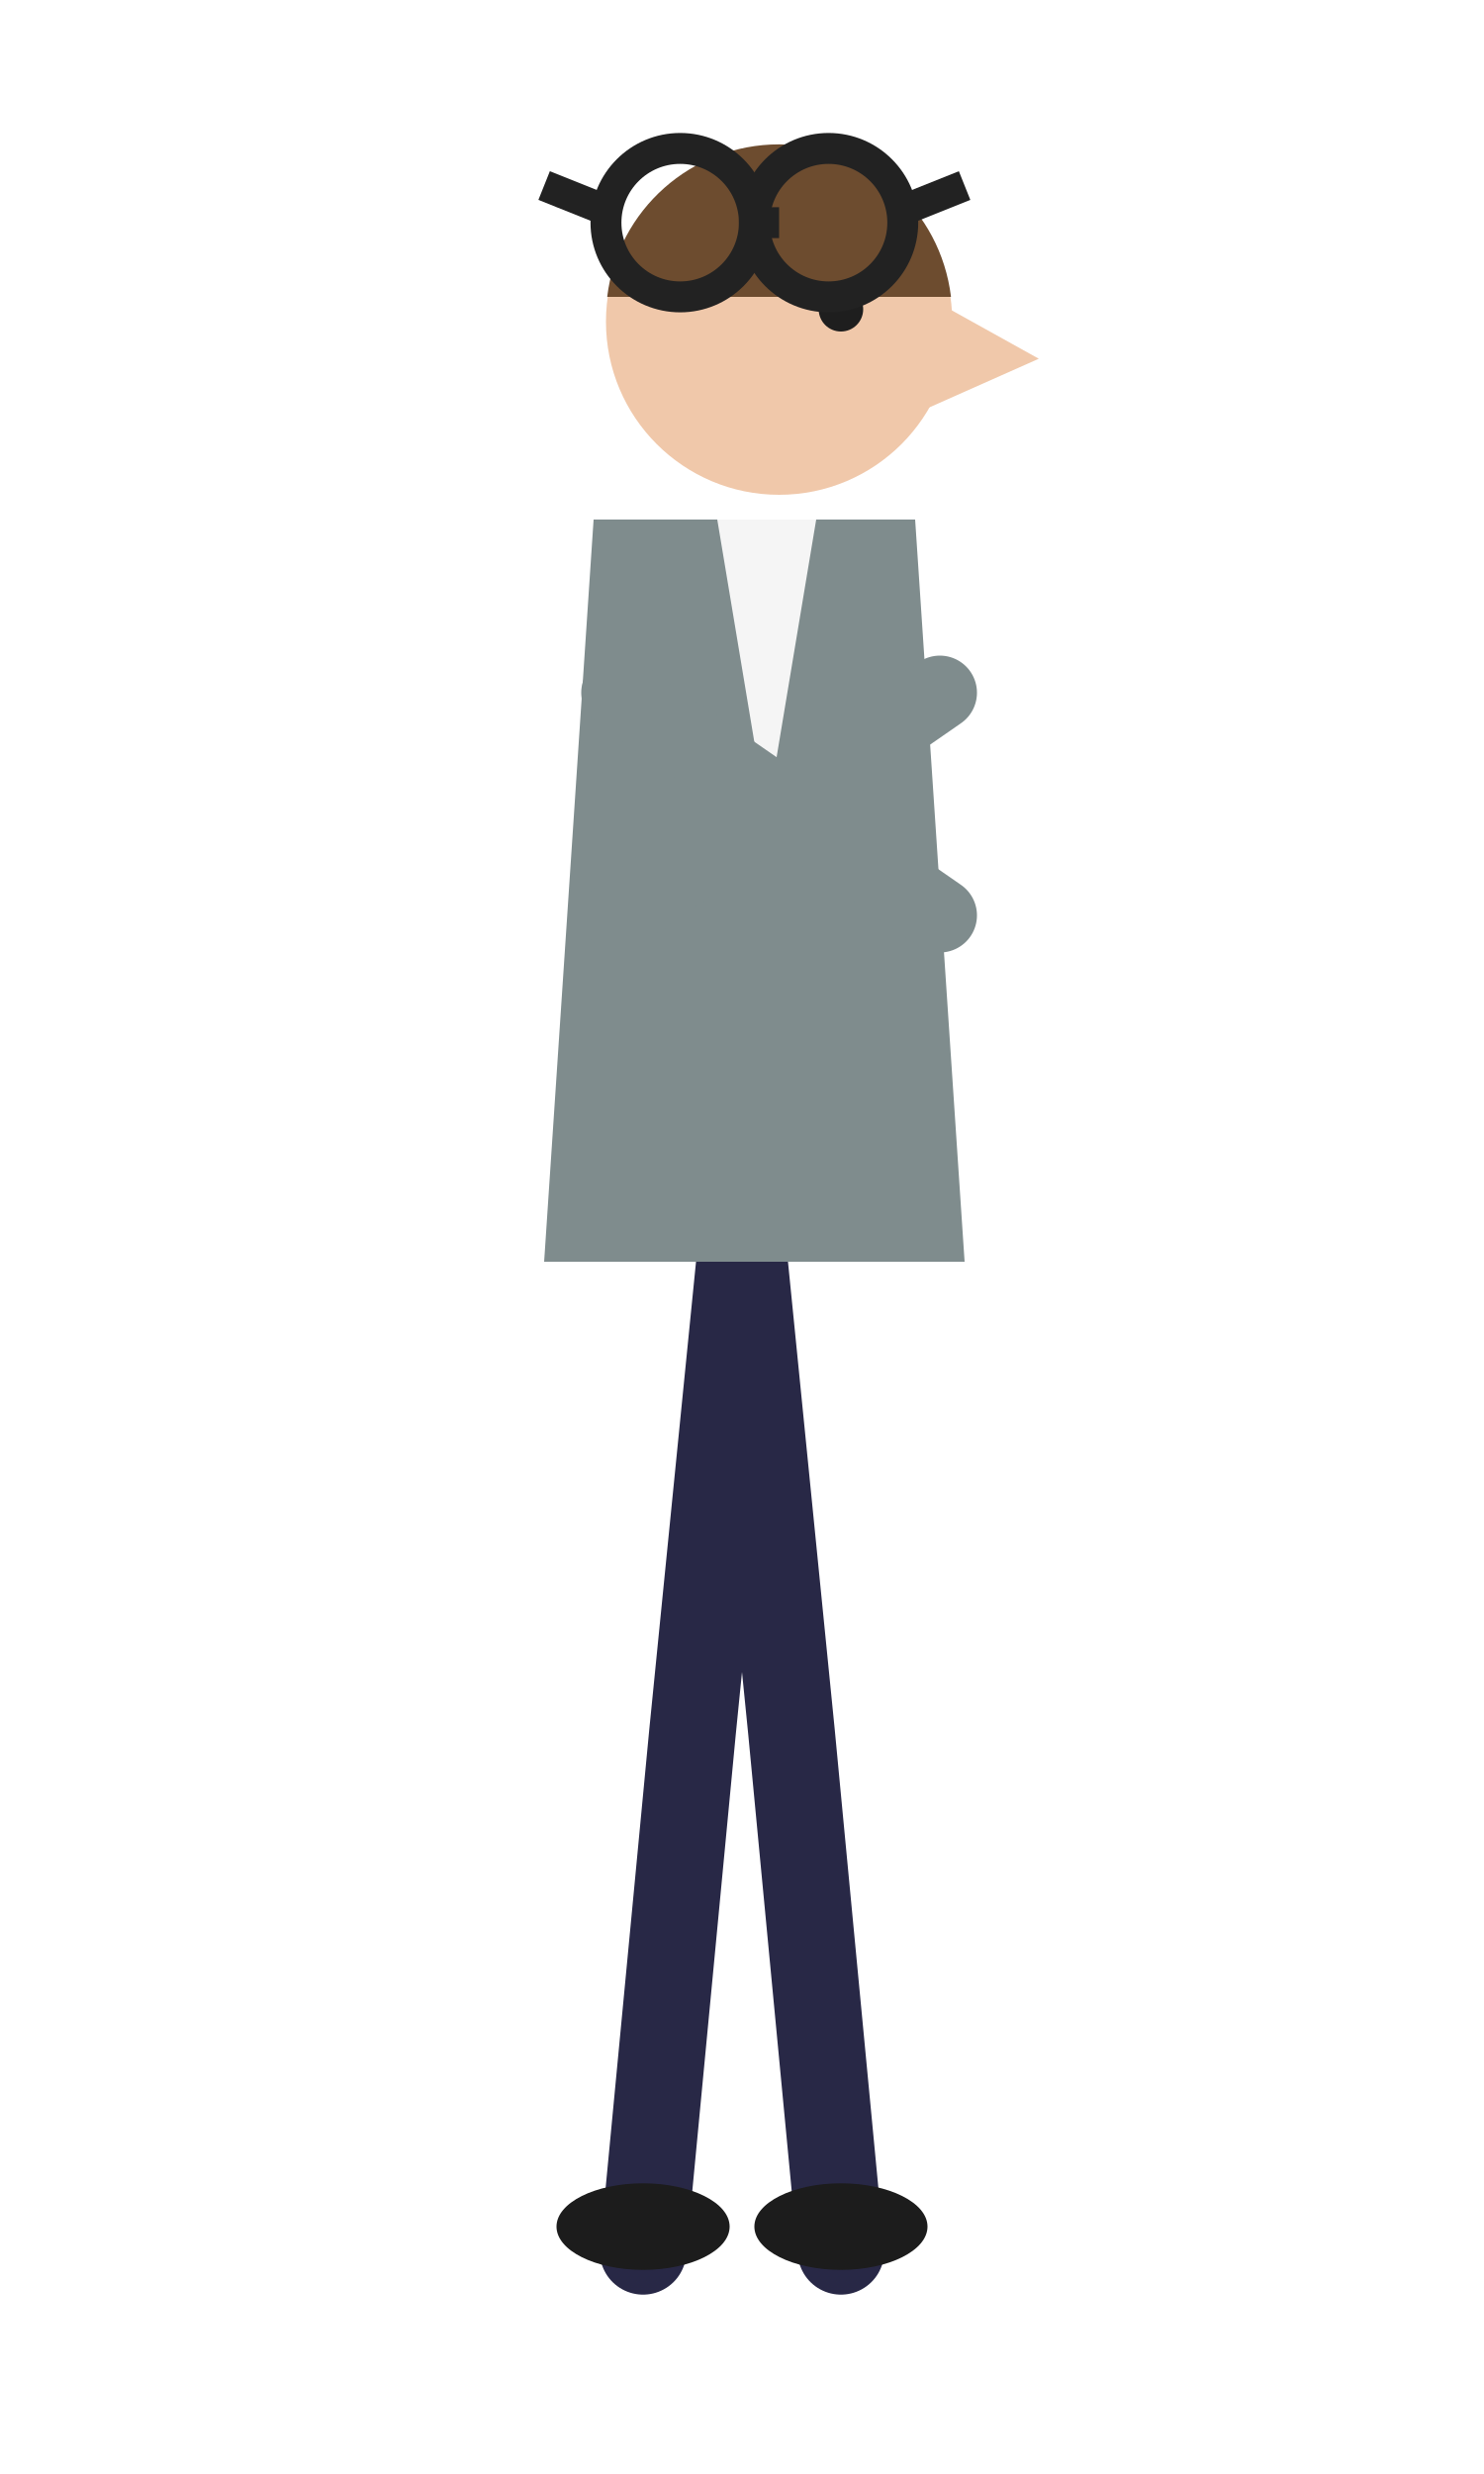
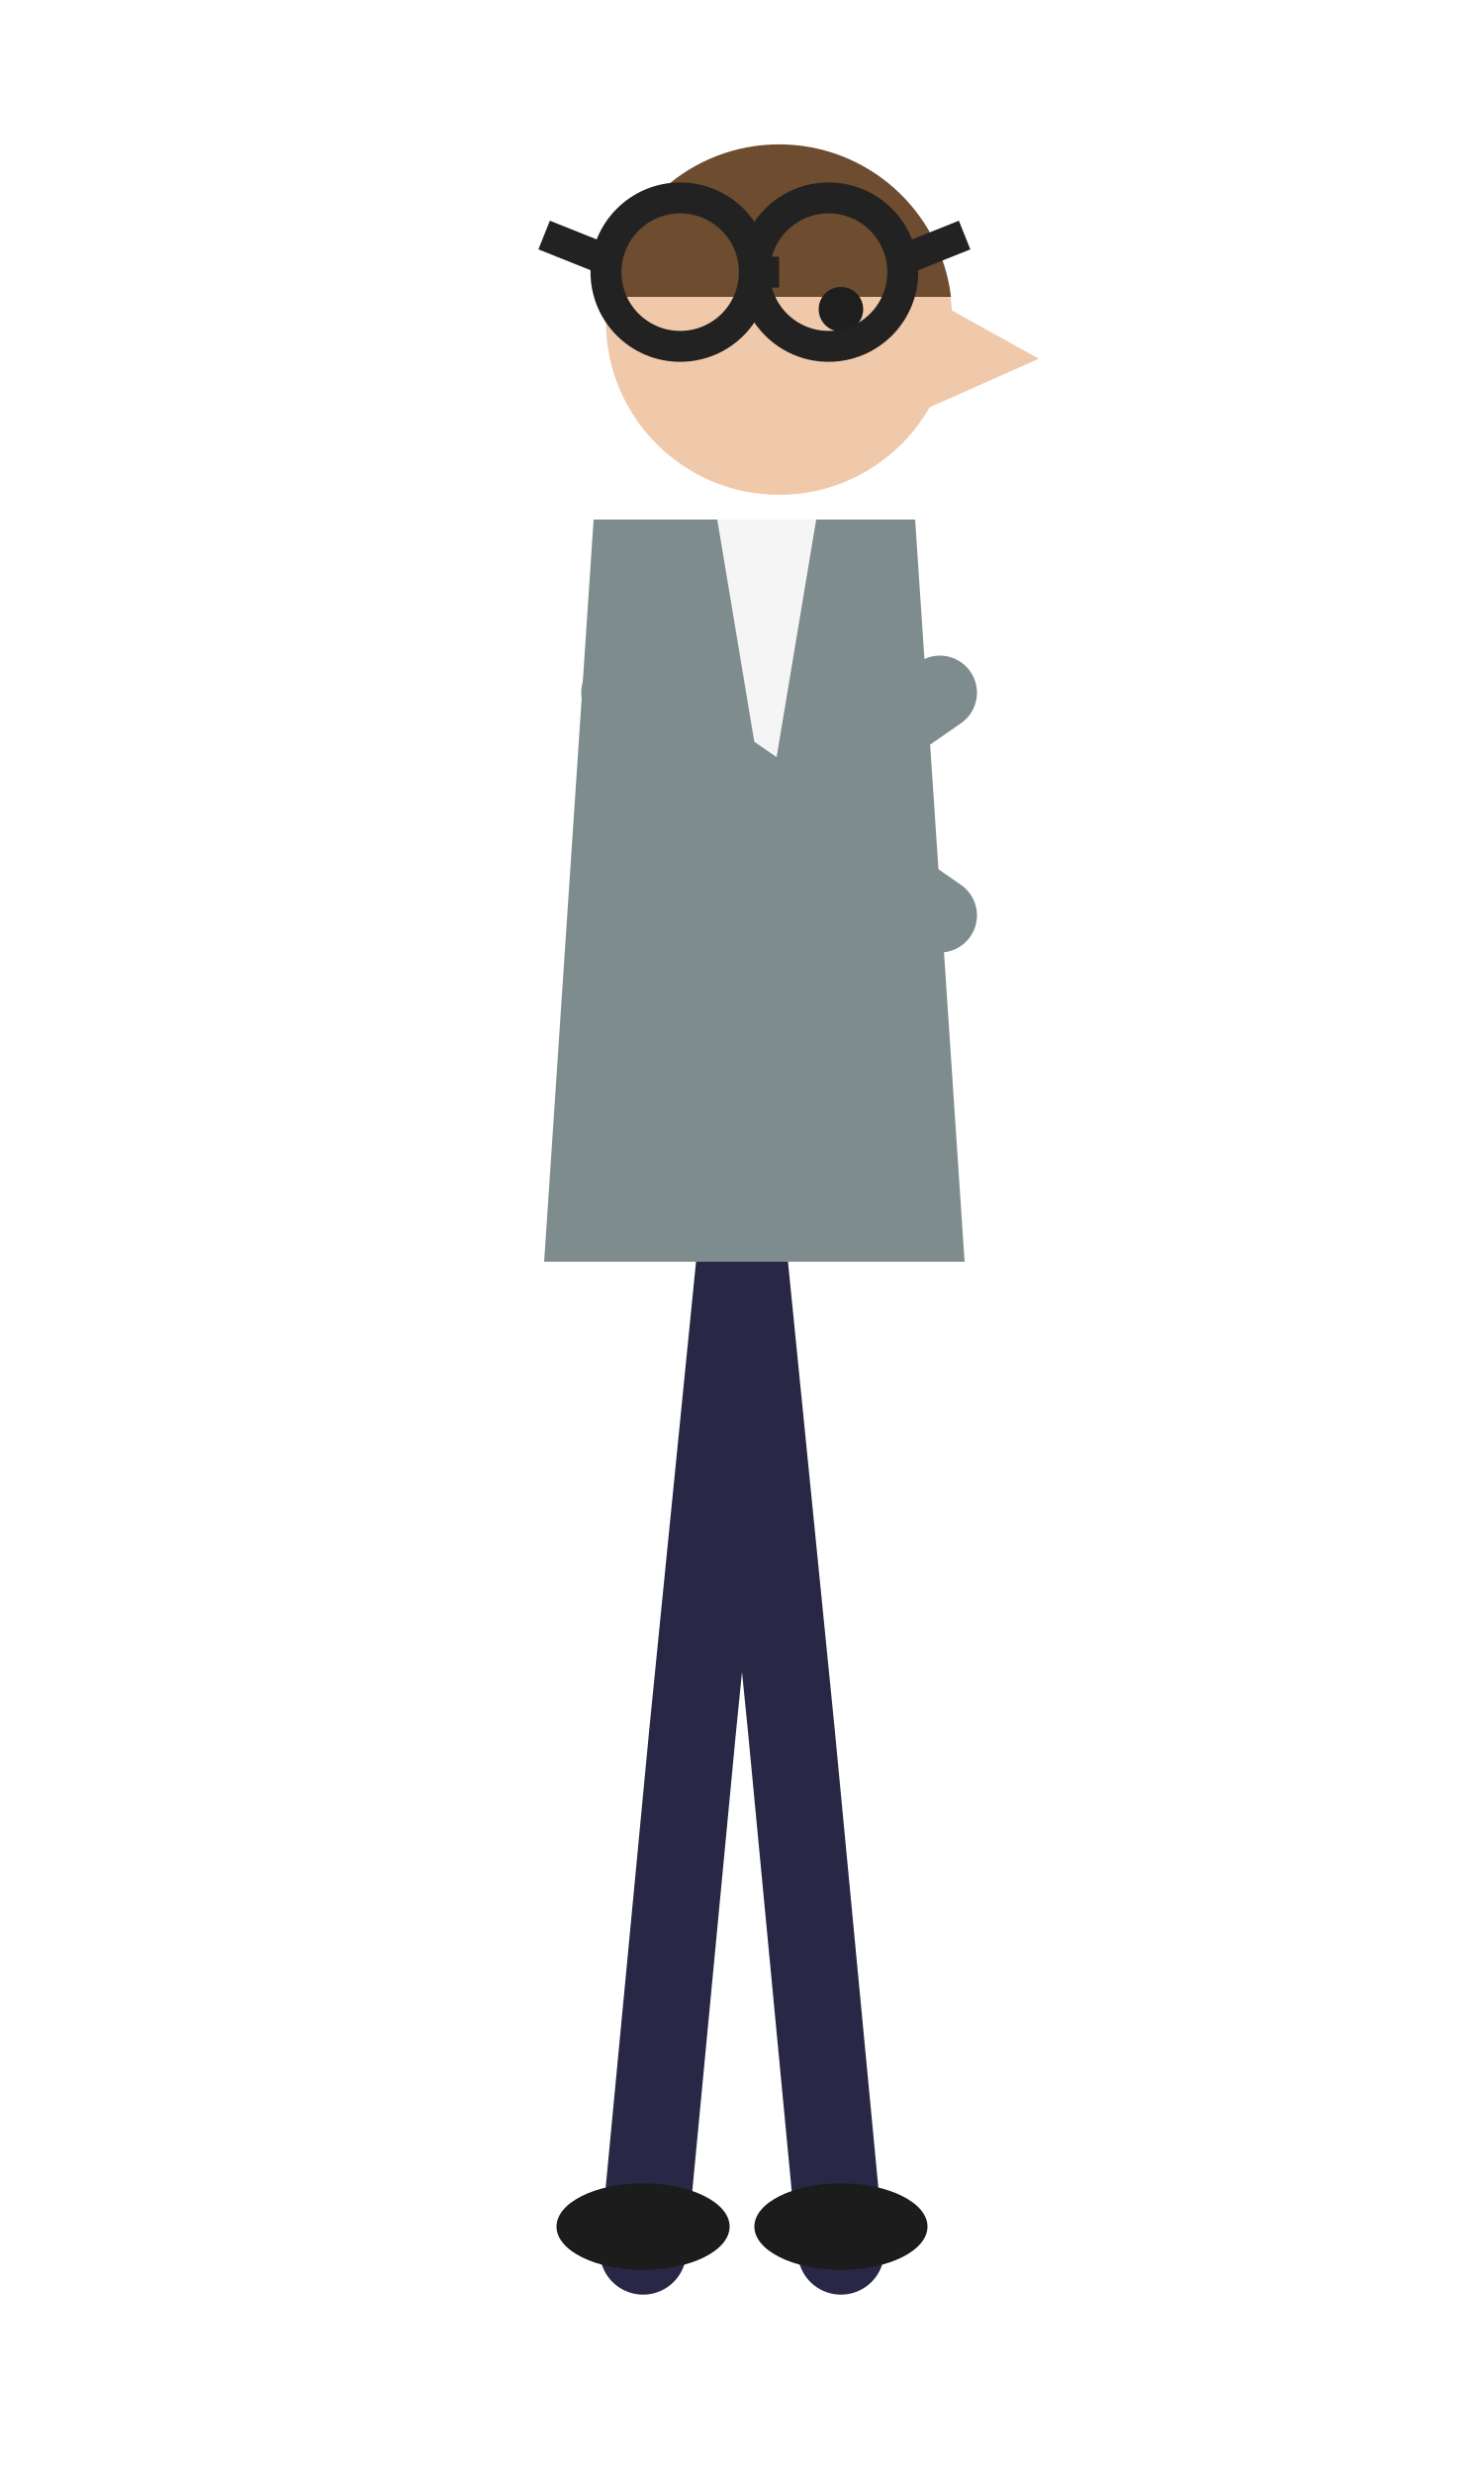
<svg xmlns="http://www.w3.org/2000/svg" viewBox="0 0 120 200" width="120" height="200">
  <g stroke="#282846" stroke-width="7" stroke-linecap="round" fill="none" stroke-linejoin="round">
    <path d="M60 100 L64 140 L68 182 M60 100 L56 140 L52 182" />
  </g>
  <ellipse cx="68" cy="180" rx="7" ry="3.5" fill="#1c1c1c" />
  <ellipse cx="52" cy="180" rx="7" ry="3.5" fill="#1c1c1c" />
  <path d="M48 42 L74 42 L78 102 L44 102 Z" fill="#7f8c8d" />
  <path d="M58 42 L66 42 L62 66 Z" fill="#f5f5f5" />
  <g stroke="#7f8c8d" stroke-width="6" stroke-linecap="round" fill="none">
    <path d="M50 56 L76 74 M50 74 L76 56" />
  </g>
  <circle cx="63" cy="26" r="14" fill="#f0c8aa" />
  <path d="M75 24 L84 29 L75 33 Z" fill="#f0c8aa" />
  <path d="M49.1 24 A14 14 0 0 1 76.9 24 Z" fill="#6d4c2f" />
  <circle cx="68" cy="25" r="1.8" fill="#1e1e1e" />
  <g stroke="#222" stroke-width="2.5" fill="none">
-     <circle cx="55" cy="18" r="6" />
-     <circle cx="67" cy="18" r="6" />
-     <path d="M61 18 L63 18 M49 17 L44 15 M73 17 L78 15" />
+     <circle cx="55" cy="22" r="6" />
+     <circle cx="67" cy="22" r="6" />
+     <path d="M61 22 L63 22 M49 21 L44 19 M73 21 L78 19" />
  </g>
</svg>
